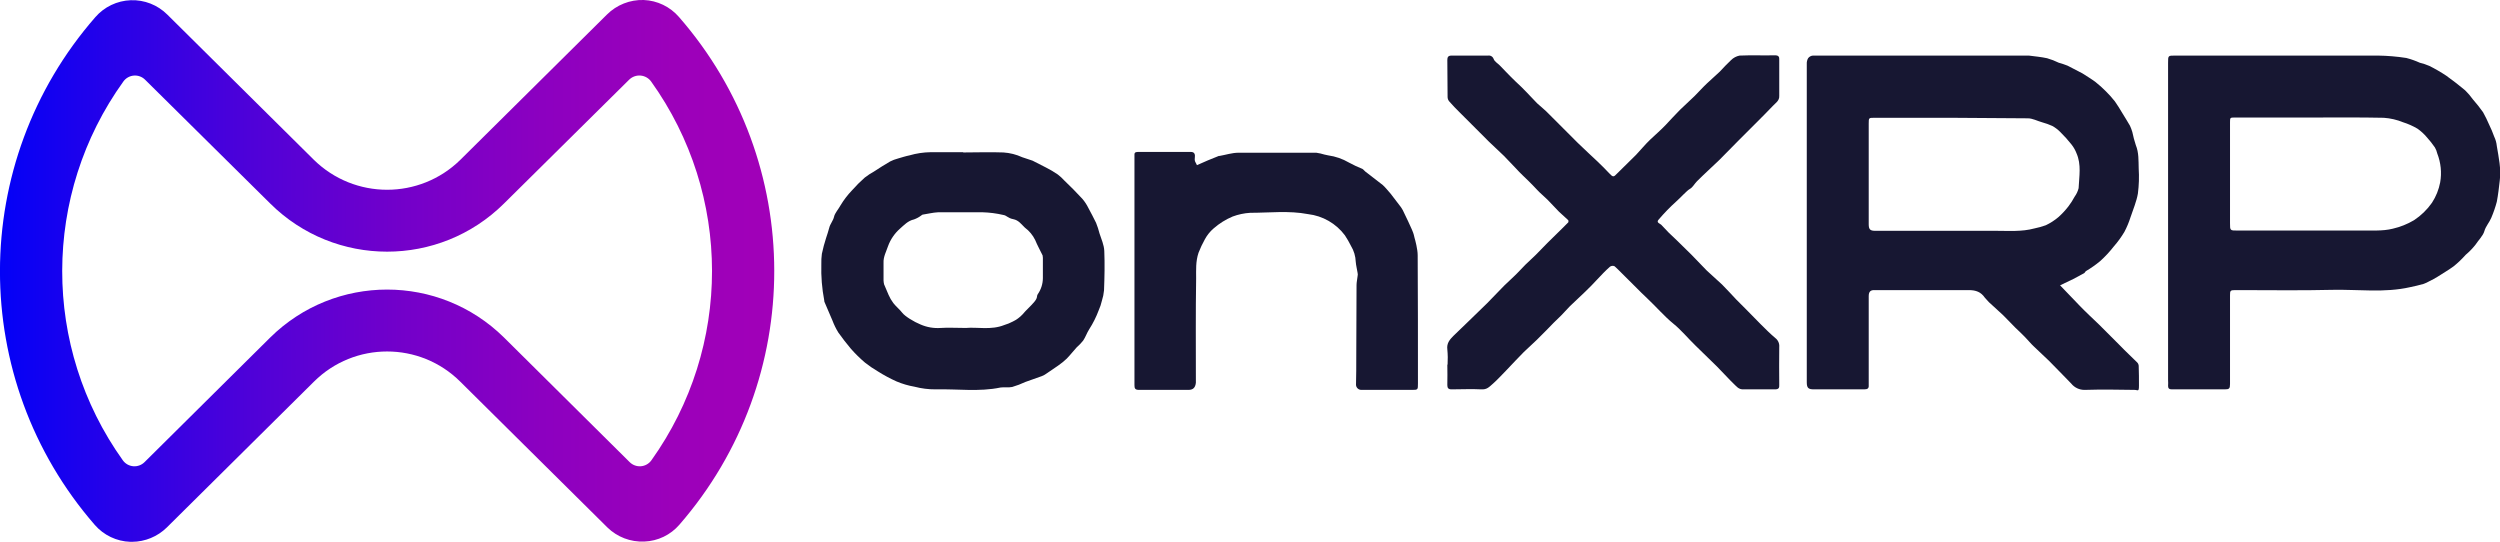
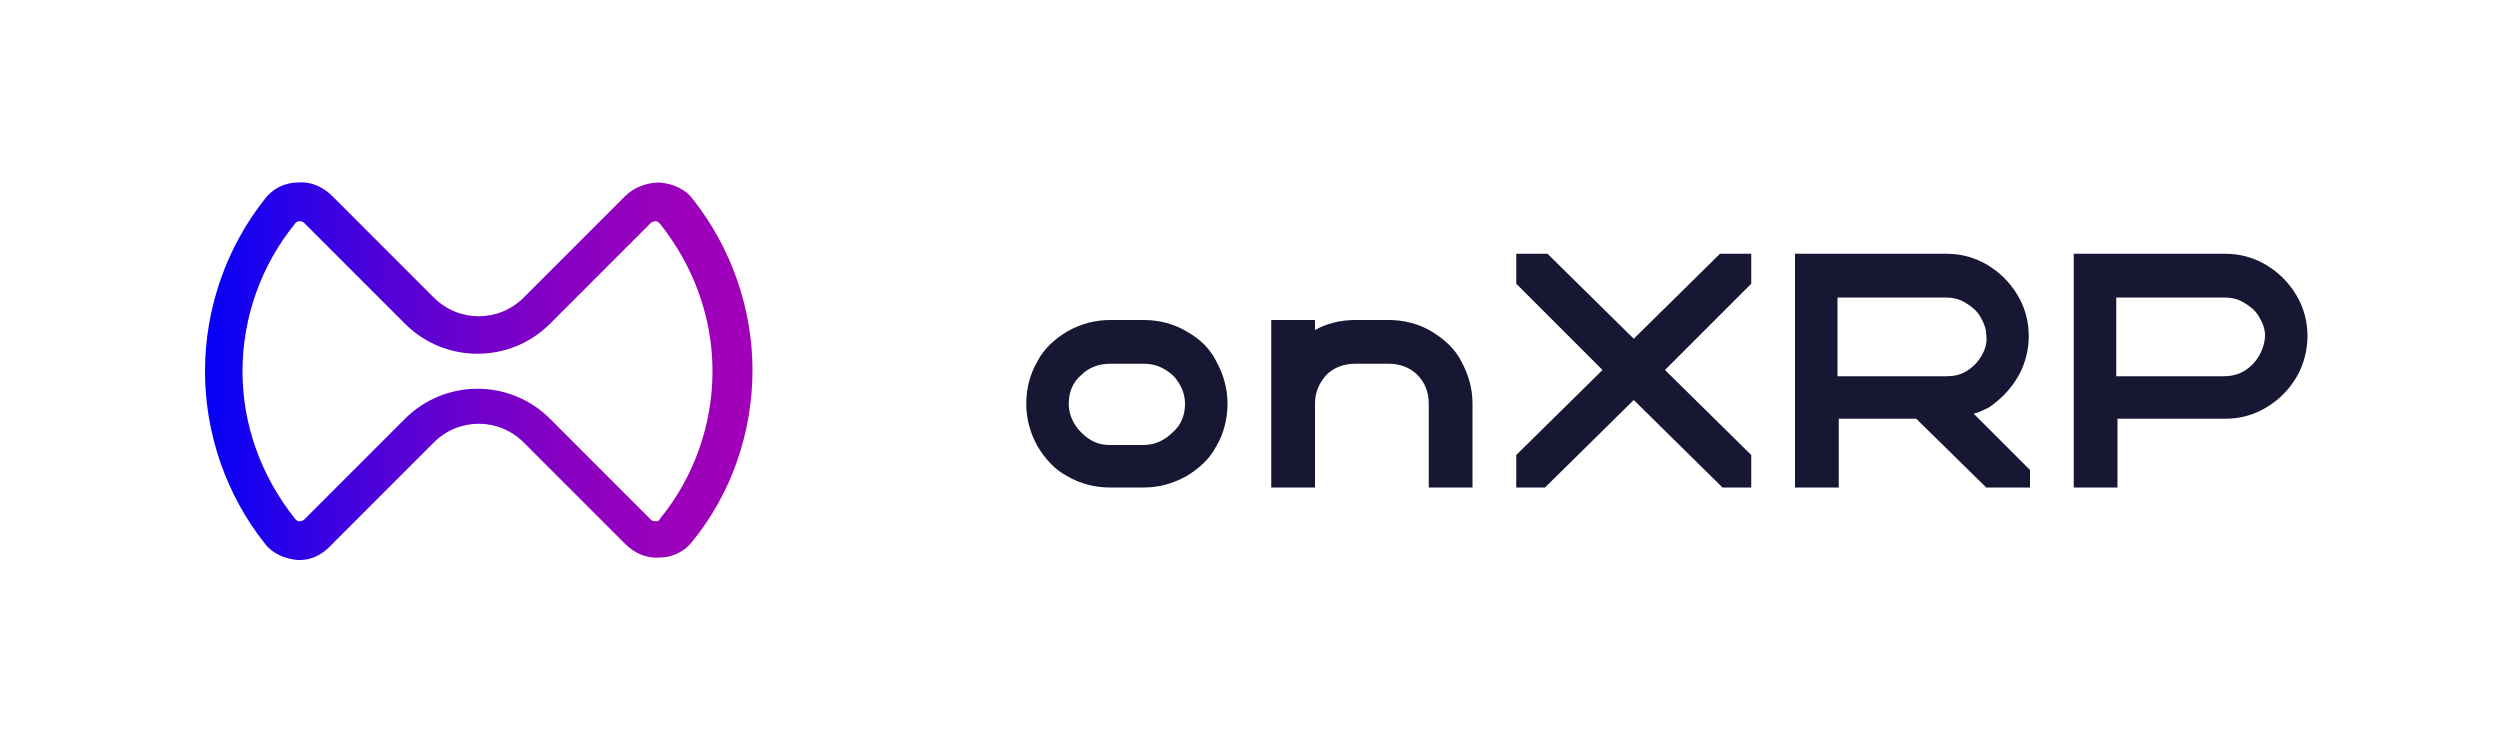
- <svg xmlns="http://www.w3.org/2000/svg" id="Layer_1" data-name="Layer 1" viewBox="0 0 944.5 204.7">
-   <defs>
-     <style>.cls-1{fill:#171732;}.cls-2{fill:url(#linear-gradient);}</style>
-     <linearGradient id="linear-gradient" x1="24.85" y1="267.33" x2="317.29" y2="267.33" gradientUnits="userSpaceOnUse">
-       <stop offset="0" stop-color="#0301f7" />
-       <stop offset="0.13" stop-color="#2301ea" />
-       <stop offset="0.33" stop-color="#5001d8" />
-       <stop offset="0.52" stop-color="#7300ca" />
-       <stop offset="0.7" stop-color="#8c00c0" />
-       <stop offset="0.87" stop-color="#9c00ba" />
-       <stop offset="1" stop-color="#a100b8" />
+ <svg xmlns="http://www.w3.org/2000/svg" version="1.1" id="Layer_1" x="0px" y="0px" viewBox="0 0 200 60" style="enable-background:new 0 0 200 60;" xml:space="preserve">
+   <style type="text/css">
+ 	.st0{fill:url(#SVGID_1_);}
+ 	.st1{fill:#171733;}
+ </style>
+   <g id="Full_logo">
+     <linearGradient id="SVGID_1_" gradientUnits="userSpaceOnUse" x1="16.279" y1="32.308" x2="60.146" y2="32.308" gradientTransform="matrix(1 0 0 -1 0 62)">
+       <stop offset="0" style="stop-color:#0301F7" />
+       <stop offset="0.13" style="stop-color:#2301EA" />
+       <stop offset="0.33" style="stop-color:#5001D8" />
+       <stop offset="0.52" style="stop-color:#7300CA" />
+       <stop offset="0.7" style="stop-color:#8C00C0" />
+       <stop offset="0.87" style="stop-color:#9C00BA" />
+       <stop offset="1" style="stop-color:#A100B8" />
    </linearGradient>
-   </defs>
-   <g id="VTHqXA.tif">
-     <path class="cls-1" d="M803.1,272.8l7.3,7.6c2.4,2.5,4.9,4.8,7.4,7.2l8,8c2.1,2.2,4.3,4.2,6.4,6.3a2,2,0,0,1,.6,1.3c.1,2.5.1,5,.1,7.5s-.4,1.6-1.7,1.6c-6.2-.1-12.5-.2-18.8,0a6.4,6.4,0,0,1-5.1-2.4l-3.5-3.6-4.8-4.9-5.8-5.5c-1.2-1.1-2.2-2.4-3.4-3.6s-2.3-2.3-3.5-3.4l-4.7-4.8-3.7-3.4a24.2,24.2,0,0,1-3.2-3.2c-1.5-2.2-3.4-2.9-6.1-2.9H732.8c-1.4,0-2,.7-2,2.3v33.6c.1,1.2-.4,1.6-1.7,1.6h-19c-2.1,0-2.7-.5-2.7-2.7V189.2a4,4,0,0,1,.5-2.2,2.5,2.5,0,0,1,1.8-1h81.6c2.3.3,4.6.5,6.9,1a26.5,26.5,0,0,1,4.4,1.7,31.9,31.9,0,0,1,3.3,1.1l5.6,2.9c1.7,1.1,3.4,2.1,5,3.3a42.5,42.5,0,0,1,3.9,3.5,40.2,40.2,0,0,1,3.4,3.8c1,1.4,1.9,2.9,2.8,4.4s2,3.2,2.9,4.8a17,17,0,0,1,.9,2.4,44.3,44.3,0,0,0,1.3,4.9c1.2,2.9,1,5.9,1.1,8.9a49.3,49.3,0,0,1-.3,9.4c-.5,3-1.8,6-2.8,9a33.5,33.5,0,0,1-2.3,5.5,36.9,36.9,0,0,1-4,5.5,44.3,44.3,0,0,1-5.1,5.5,40.4,40.4,0,0,1-5.4,3.8c-.3.2-.4.6-.7.8l-4.1,2.2ZM762,209.5H733c-2.2,0-2.2,0-2.2,2.2v38c0,1.9.5,2.5,2.4,2.5h45.6c4.9,0,9.8.4,14.6-.9a30.3,30.3,0,0,0,4.3-1.2,21.9,21.9,0,0,0,4.8-3.1,29.8,29.8,0,0,0,3.8-4.1,27.4,27.4,0,0,0,2.3-3.6,9.3,9.3,0,0,0,1.5-3.2c.2-4.4,1.1-8.9-.8-13.2a12.6,12.6,0,0,0-1.8-3.2,49.1,49.1,0,0,0-4.3-4.8,13.3,13.3,0,0,0-3-2.3,25.8,25.8,0,0,0-3.9-1.4c-1.8-.5-3.6-1.5-5.4-1.5Z" transform="translate(-24.8 -165)" />
-     <path class="cls-1" d="M843.9,249V188.7c0-2.7,0-2.7,2.6-2.7h76.7a76,76,0,0,1,10.7.9,30.9,30.9,0,0,1,5.1,1.8,21.7,21.7,0,0,1,3.6,1.2,58.9,58.9,0,0,1,6.4,3.7c2.4,1.7,4.8,3.6,7.1,5.5a25.2,25.2,0,0,1,3,3.5,57.1,57.1,0,0,1,3.8,4.8,50.8,50.8,0,0,1,2.3,4.7,43.2,43.2,0,0,1,1.9,4.5,10.7,10.7,0,0,1,1,3.6c.7,4.3,1.7,8.6,1.1,13.1-.3,2.6-.6,5.3-1.1,7.9a43.9,43.9,0,0,1-2.1,6.1c-.7,1.7-2.1,3.2-2.6,5s-2.3,3.5-3.4,5.2a26.5,26.5,0,0,1-3.7,3.8,36.8,36.8,0,0,1-4.5,4.3c-1.9,1.4-4,2.6-6,3.9a30.7,30.7,0,0,1-3.1,1.7,13.3,13.3,0,0,1-2.4,1.1c-1.6.4-3.3.9-5,1.2-9.7,2.2-19.5.8-29.3,1-11.9.3-23.8.1-35.7.1h-1c-1.9,0-2,.2-2,2v33.5c0,1.7-.3,2-2,2h-20c-1,0-1.4-.4-1.4-1.3a16.1,16.1,0,0,0,0-2.2Zm53.7-39.6H869.2c-1.9,0-1.9,0-1.9,1.9v38c0,2.8,0,2.8,2.8,2.8h46.7c4-.1,8,.3,12-.7a27.9,27.9,0,0,0,8-3.2,25.1,25.1,0,0,0,6.8-6.6,21.5,21.5,0,0,0,3.1-7.7,20.3,20.3,0,0,0-1.1-10.9,7.9,7.9,0,0,0-.9-2.3,35.7,35.7,0,0,0-3-3.8,18.6,18.6,0,0,0-3.6-3.3,26.1,26.1,0,0,0-5.4-2.4,23.5,23.5,0,0,0-7.3-1.7C916.1,209.3,906.9,209.4,897.6,209.4Z" transform="translate(-24.8 -165)" />
-     <path class="cls-1" d="M571.7,302.8a37.5,37.5,0,0,0-.1-5.8c-.3-2.3.9-3.7,2.3-5.1l5.8-5.6,6.9-6.7,6.5-6.7,3.7-3.5c1.5-1.4,2.9-3,4.3-4.4l3.9-3.7,4.4-4.5,5.7-5.6c.7-.8,1.5-1.4,2.2-2.2a1.1,1.1,0,0,0,0-.8l-3.5-3.2-4.3-4.5c-1.3-1.3-2.7-2.4-3.9-3.7s-2.2-2.3-3.3-3.4-3.3-3.1-4.8-4.8l-4.5-4.7-5.7-5.4-5.4-5.4-5.7-5.7c-1.3-1.3-2.6-2.6-3.8-4a2.6,2.6,0,0,1-.7-1.7c-.1-4.7,0-9.3-.1-14,0-1.1.3-1.7,1.6-1.7H587a1.9,1.9,0,0,1,2.1,1.3c.4,1,1.5,1.6,2.3,2.4s3.9,4.1,5.9,6,2.8,2.6,4.1,4l4.1,4.3c1.5,1.4,3.1,2.6,4.5,4.1,3.7,3.6,7.2,7.3,10.9,10.9s4.7,4.4,7.1,6.7,3.2,3.1,4.7,4.7,1.7,1.6,3.1.1l7.1-7c1.8-1.9,3.5-4,5.4-5.8s4-3.6,5.8-5.5,3.6-3.9,5.4-5.7l5.5-5.2c1.6-1.6,3.1-3.3,4.7-4.8l4.8-4.4c1.4-1.5,2.8-3,4.3-4.4a6.3,6.3,0,0,1,3.2-1.7c4.4-.2,8.9,0,13.4-.1,1.3,0,1.7.5,1.6,1.8v13.5c.1,1.9-1.4,2.7-2.4,3.8s-4.6,4.7-6.9,7l-6.2,6.2-7.1,7.2c-2.8,2.7-5.7,5.3-8.5,8.1-.9.9-1.6,2.3-2.7,2.9s-3.4,3.2-5.1,4.7a72.8,72.8,0,0,0-6.7,6.9c-1,1.1.6,1.5,1,1.9a82.1,82.1,0,0,0,5.9,5.9l5.5,5.4,5.8,6,5.8,5.3c1.8,1.8,3.6,3.8,5.4,5.7s2.3,2.2,3.4,3.4l5.8,5.9c1.8,1.8,3.6,3.6,5.5,5.2a3.8,3.8,0,0,1,1.5,3.4c-.1,4.7,0,9.5,0,14.3.1,1.2-.3,1.7-1.6,1.7H683.5c-1.9.1-2.7-1.2-3.8-2.2s-4.2-4.4-6.3-6.5l-8-7.8c-2.9-2.8-5.4-5.9-8.5-8.4s-6.5-6.4-9.8-9.5-4.6-4.6-6.9-6.8-3.5-3.6-5.4-5.3a1.7,1.7,0,0,0-1.8.2c-1.7,1.5-3.2,3.1-4.7,4.7s-3,3.2-4.6,4.7l-5.8,5.5-3.3,3.5c-1.9,1.8-3.8,3.7-5.6,5.6l-3.6,3.6-4.9,4.6-3.2,3.3-3.6,3.8c-1.6,1.6-3.1,3.3-4.8,4.8s-2.4,2.3-4.5,2.2c-3.7-.2-7.4,0-11.2,0-1.2,0-1.6-.5-1.6-1.6.1-2.6,0-5.2,0-7.8Z" transform="translate(-24.8 -165)" />
-     <path class="cls-1" d="M388.7,222.6c5.1,0,10.1-.2,15.2,0a20.1,20.1,0,0,1,7.1,1.8l3.9,1.3,5.1,2.6a39.1,39.1,0,0,1,4.4,2.6,17.9,17.9,0,0,1,2.5,2.3c2.3,2.2,4.6,4.5,6.8,6.9a16.3,16.3,0,0,1,2.3,3.5c1,1.9,2,3.7,2.9,5.6a31,31,0,0,1,1.3,4c.7,2.2,1.7,4.3,1.8,6.6.2,4.9.1,9.9-.1,14.9a18,18,0,0,1-.8,3.9,19,19,0,0,1-1.2,3.6,37.3,37.3,0,0,1-3.6,7.2c-.9,1.4-1.4,3-2.3,4.3a19,19,0,0,1-2.4,2.5c-1.3,1.4-2.5,3-3.8,4.3a26,26,0,0,1-3.2,2.6l-4.1,2.8a8.8,8.8,0,0,1-2.1,1.2l-6.2,2.2a34.1,34.1,0,0,1-5,1.9c-1.4.3-3,0-4.4.2-8.1,1.7-16.3.5-24.5.7a30.8,30.8,0,0,1-8-1,31.3,31.3,0,0,1-6.8-2,57,57,0,0,1-6.9-3.7,43.9,43.9,0,0,1-5-3.4,51.9,51.9,0,0,1-5.3-5.2c-1.7-2-3.3-4.1-4.8-6.2a26.7,26.7,0,0,1-2.2-4.5l-3-7a1.3,1.3,0,0,1-.1-.6,62.9,62.9,0,0,1-1.1-13.7,24.8,24.8,0,0,1,.2-3.9,58.7,58.7,0,0,1,1.6-6c.4-1.3.9-2.6,1.2-3.9s1.5-2.7,1.8-4.1,1.7-2.9,2.5-4.4a32.1,32.1,0,0,1,4.3-5.6,54.4,54.4,0,0,1,4.8-4.8,26.4,26.4,0,0,1,3.5-2.3c2-1.3,4-2.6,6.1-3.8a14.5,14.5,0,0,1,2.9-1.1c1.4-.4,2.9-.9,4.4-1.2a30.3,30.3,0,0,1,8-1.2h12.3Zm1,66.3c4.3-.4,9.5.9,14.5-1.1a17.9,17.9,0,0,0,3.2-1.3,12.2,12.2,0,0,0,3.7-2.7c1.4-1.7,3.1-3.1,4.5-4.8s.7-2,1.3-2.9a10.7,10.7,0,0,0,1.9-6v-7.7c-.1-.3,0-.6-.1-.9-.9-1.9-2-3.8-2.8-5.8A12.8,12.8,0,0,0,412,251c-1.3-1.2-2.3-2.8-4.4-3.2s-2.4-1.4-3.8-1.6a39.6,39.6,0,0,0-7.7-1H379.2c-2,.1-3.9.6-5.9.9l-.3.2a10.5,10.5,0,0,1-2.9,1.6c-2.3.5-3.8,2.2-5.3,3.5a16.2,16.2,0,0,0-4.5,6.6c-.7,2.1-1.8,4-1.7,6.3v6.6a7.7,7.7,0,0,0,.2,1.5c.6,1.3,1.1,2.7,1.7,4a15.7,15.7,0,0,0,1.8,3.1c1,1.3,2.4,2.4,3.4,3.7s4.4,3.4,6.9,4.4a16.1,16.1,0,0,0,7.6,1.3C383,288.7,386,288.9,389.7,288.9Z" transform="translate(-24.8 -165)" />
-     <path class="cls-1" d="M477,227.4l4.1-1.8,4.2-1.7h.3c2.3-.4,4.7-1.2,7.1-1.2h29.4a19.5,19.5,0,0,1,3.1.7l1.4.3a21.3,21.3,0,0,1,7.8,2.7,47.4,47.4,0,0,0,5.1,2.4c.4.2.7.7,1.1,1l6.6,5.1c1.1,1,2,2.2,3,3.3l3.9,5.1a11.4,11.4,0,0,1,1.2,2.2c1,2.1,2,4.1,2.9,6.2s.7,2.1,1,3.1,1.2,4.4,1.2,6.6c.1,16.1.1,32.3.1,48.5,0,2.4,0,2.4-2.4,2.4h-19a2,2,0,0,1-2-1.9c.1-3.6.1-7.2.1-10.8.1-8.9,0-17.9.1-26.9,0-1.1.3-2.3.4-3.4a2.4,2.4,0,0,0,0-1.2c-.2-1.4-.6-2.8-.7-4.2a12.4,12.4,0,0,0-1.8-6,38.1,38.1,0,0,0-2.3-4,20.3,20.3,0,0,0-13.9-8c-7.3-1.4-14.6-.5-21.9-.5a23,23,0,0,0-6.6,1.4,26.5,26.5,0,0,0-7.2,4.5,14.5,14.5,0,0,0-3.3,4.1,39.8,39.8,0,0,0-2.4,5.1c-1.1,3.3-.9,6.5-.9,9.7-.2,12.7-.1,25.4-.1,38.1v1.3c-.2,1.9-1.1,2.7-2.8,2.7H455.1c-1.5,0-1.7-.6-1.7-1.8V223.8c-.1-1,.2-1.4,1.3-1.4h20c1.4,0,1.7.9,1.5,2.3S476.7,226.5,477,227.4Z" transform="translate(-24.8 -165)" />
+     <path class="st0" d="M24,44.8c-0.1,0-0.1,0-0.2,0c-1-0.1-2-0.5-2.6-1.3c-3.1-3.9-4.8-8.8-4.8-13.8s1.7-9.9,4.8-13.8   c0.6-0.8,1.6-1.3,2.6-1.3c1-0.1,2,0.3,2.8,1.1l8.1,8.1c2,2,5.2,2,7.2,0l8.1-8.1c0.7-0.7,1.7-1.1,2.8-1.1c1,0.1,2,0.5,2.6,1.3l0,0   c3.1,3.9,4.8,8.8,4.8,13.7c0,5-1.7,9.9-4.8,13.7c-0.6,0.8-1.6,1.3-2.6,1.3c-1,0.1-2-0.3-2.8-1.1l-8.1-8.1c-2-2-5.2-2-7.2,0   l-8.1,8.1C25.8,44.4,24.9,44.8,24,44.8z M24,17.7C23.9,17.7,23.9,17.7,24,17.7c-0.1,0-0.3,0-0.4,0.2c-2.7,3.3-4.2,7.5-4.2,11.8   s1.5,8.4,4.2,11.8c0.1,0.1,0.2,0.2,0.3,0.2c0.1,0,0.2,0,0.4-0.1l8.1-8.1c3.2-3.2,8.4-3.2,11.6,0l8.1,8.1c0.1,0.1,0.3,0.1,0.4,0.1   c0.1,0,0.2,0,0.3-0.2C55.5,38.2,57,34,57,29.7s-1.5-8.4-4.2-11.8l0,0c-0.1-0.1-0.2-0.2-0.3-0.2s-0.2,0-0.4,0.1L44,25.9   c-1.6,1.6-3.7,2.4-5.8,2.4s-4.2-0.8-5.8-2.4l-8.1-8.1C24.2,17.7,24,17.7,24,17.7z" />
+     <g>
+       <polygon class="st1" points="130.7,27.1 123.8,20.3 121.3,20.3 121.3,22.7 128.2,29.6 121.3,36.4 121.3,39 123.6,39 130.7,32     137.8,39 140.1,39 140.1,36.4 133.2,29.6 140.1,22.7 140.1,20.3 137.6,20.3   " />
+       <path class="st1" d="M94.9,26.5c-1-0.6-2.2-0.9-3.4-0.9l0,0h-2.7l0,0c-1.2,0-2.3,0.3-3.4,0.9c-1,0.6-1.9,1.4-2.4,2.4    c-0.6,1-0.9,2.2-0.9,3.4c0,1.2,0.3,2.3,0.9,3.4c0.6,1,1.4,1.9,2.4,2.4c1,0.6,2.2,0.9,3.4,0.9h2.7c1.2,0,2.3-0.3,3.4-0.9    c1-0.6,1.9-1.4,2.4-2.4c0.6-1,0.9-2.2,0.9-3.4s-0.3-2.3-0.9-3.4C96.8,27.9,96,27.1,94.9,26.5z M93.8,34.6c-0.6,0.6-1.4,1-2.3,1    h-2.7c-0.9,0-1.6-0.3-2.3-1c-0.6-0.6-1-1.4-1-2.3c0-0.9,0.3-1.7,1-2.3c0.6-0.6,1.4-0.9,2.3-0.9h2.7c0.9,0,1.6,0.3,2.3,0.9    c0.6,0.6,1,1.4,1,2.3C94.8,33.2,94.5,34,93.8,34.6z" />
+       <path class="st1" d="M183.7,23.6c-0.6-1-1.4-1.8-2.4-2.4s-2.1-0.9-3.3-0.9h-12.1V39h3.5v-5.5h8.6c1.2,0,2.3-0.3,3.3-0.9    c1-0.6,1.8-1.4,2.4-2.4c0.6-1,0.9-2.2,0.9-3.3C184.6,25.7,184.3,24.6,183.7,23.6z M180.7,28.5c-0.3,0.5-0.7,0.9-1.2,1.2    c-0.5,0.3-1.1,0.4-1.6,0.4h-8.6v-6.3h8.6c0.6,0,1.1,0.1,1.6,0.4s0.9,0.6,1.2,1.1s0.5,1,0.5,1.5C181.2,27.4,181,28,180.7,28.5z" />
+       <path class="st1" d="M161.4,30.2c0.6-1,0.9-2.2,0.9-3.3c0-1.2-0.3-2.3-0.9-3.3c-0.6-1-1.4-1.8-2.4-2.4s-2.1-0.9-3.3-0.9h-12.1V39    h3.5v-5.5h6.2l5.6,5.5h3.5v-1.4l-4.5-4.5c0.4-0.1,0.8-0.3,1.2-0.5C160,32,160.8,31.2,161.4,30.2z M158.5,28.5    c-0.3,0.5-0.7,0.9-1.2,1.2c-0.5,0.3-1,0.4-1.6,0.4H147v-6.3h8.6c0.6,0,1.1,0.1,1.6,0.4s0.9,0.6,1.2,1.1s0.5,1,0.5,1.5    C159,27.4,158.8,28,158.5,28.5z" />
+       <path class="st1" d="M114.5,26.5c-1-0.6-2.2-0.9-3.4-0.9l0,0h-2.7l0,0c-1.2,0-2.3,0.3-3.2,0.8v-0.8h-3.5V39h3.5v-6.7l0,0    c0-0.9,0.3-1.6,0.9-2.3c0.6-0.6,1.4-0.9,2.3-0.9h2.7c0.9,0,1.7,0.3,2.3,0.9c0.6,0.6,0.9,1.4,0.9,2.3l0,0V39h3.5v-6.7    c0-1.2-0.3-2.3-0.9-3.4C116.4,27.9,115.5,27.1,114.5,26.5z" />
+     </g>
  </g>
-   <path class="cls-2" d="M74.7,369.7H74a18.6,18.6,0,0,1-13.4-6.4,146,146,0,0,1,.2-191.8,18.6,18.6,0,0,1,27.2-1l55.4,54.9a39.5,39.5,0,0,0,55.3,0l55.4-54.9A18.9,18.9,0,0,1,268,165a18.6,18.6,0,0,1,13.3,6.4,146,146,0,0,1,.2,191.8,18.4,18.4,0,0,1-13.3,6.4,18.8,18.8,0,0,1-13.9-5.3l-55.6-55.1a39.2,39.2,0,0,0-55.3,0L87.8,364.3A18.9,18.9,0,0,1,74.7,369.7Zm-3.4-22.1Zm8.3-152.5a5.4,5.4,0,0,0-8.2.7,122.8,122.8,0,0,0-.2,143.1,5.4,5.4,0,0,0,8.2.7l47.5-47.1a62.9,62.9,0,0,1,88.3,0l47.5,47.1a5.4,5.4,0,0,0,8.2-.7,123,123,0,0,0-.1-143.1,5.5,5.5,0,0,0-8.3-.7l-47.3,46.8a62.7,62.7,0,0,1-88.3,0Z" transform="translate(-24.8 -165)" />
</svg>
